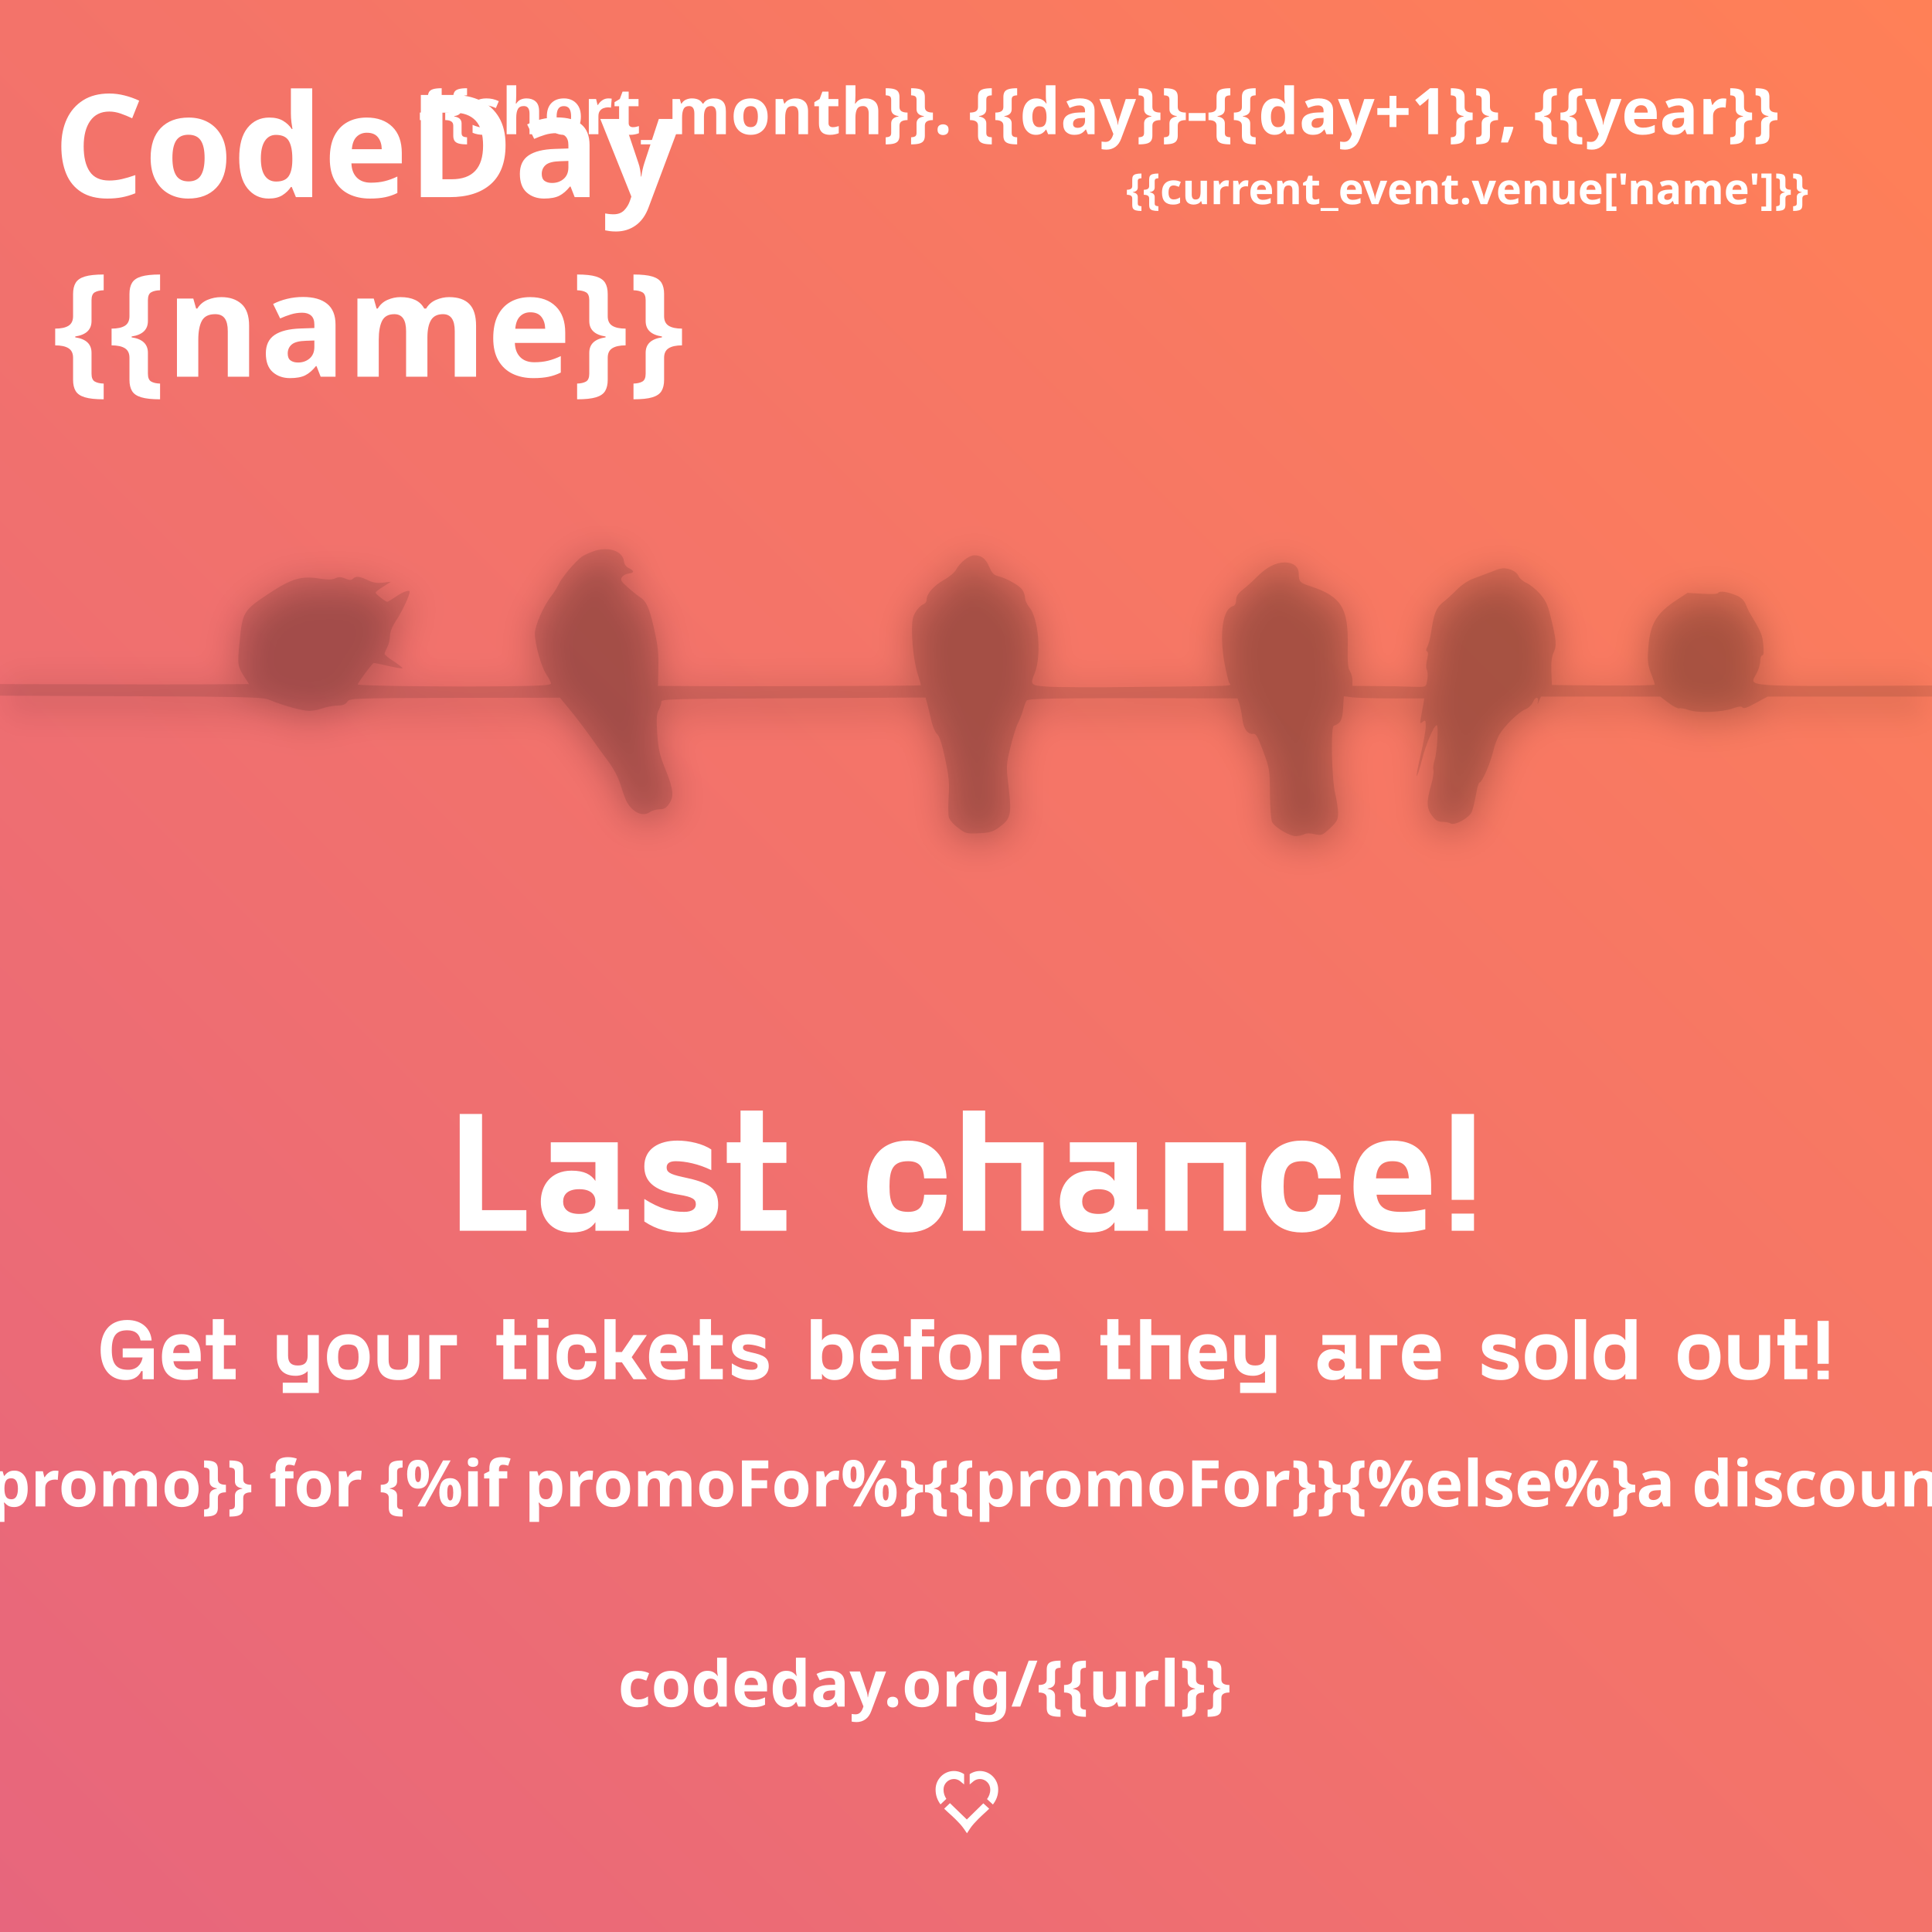
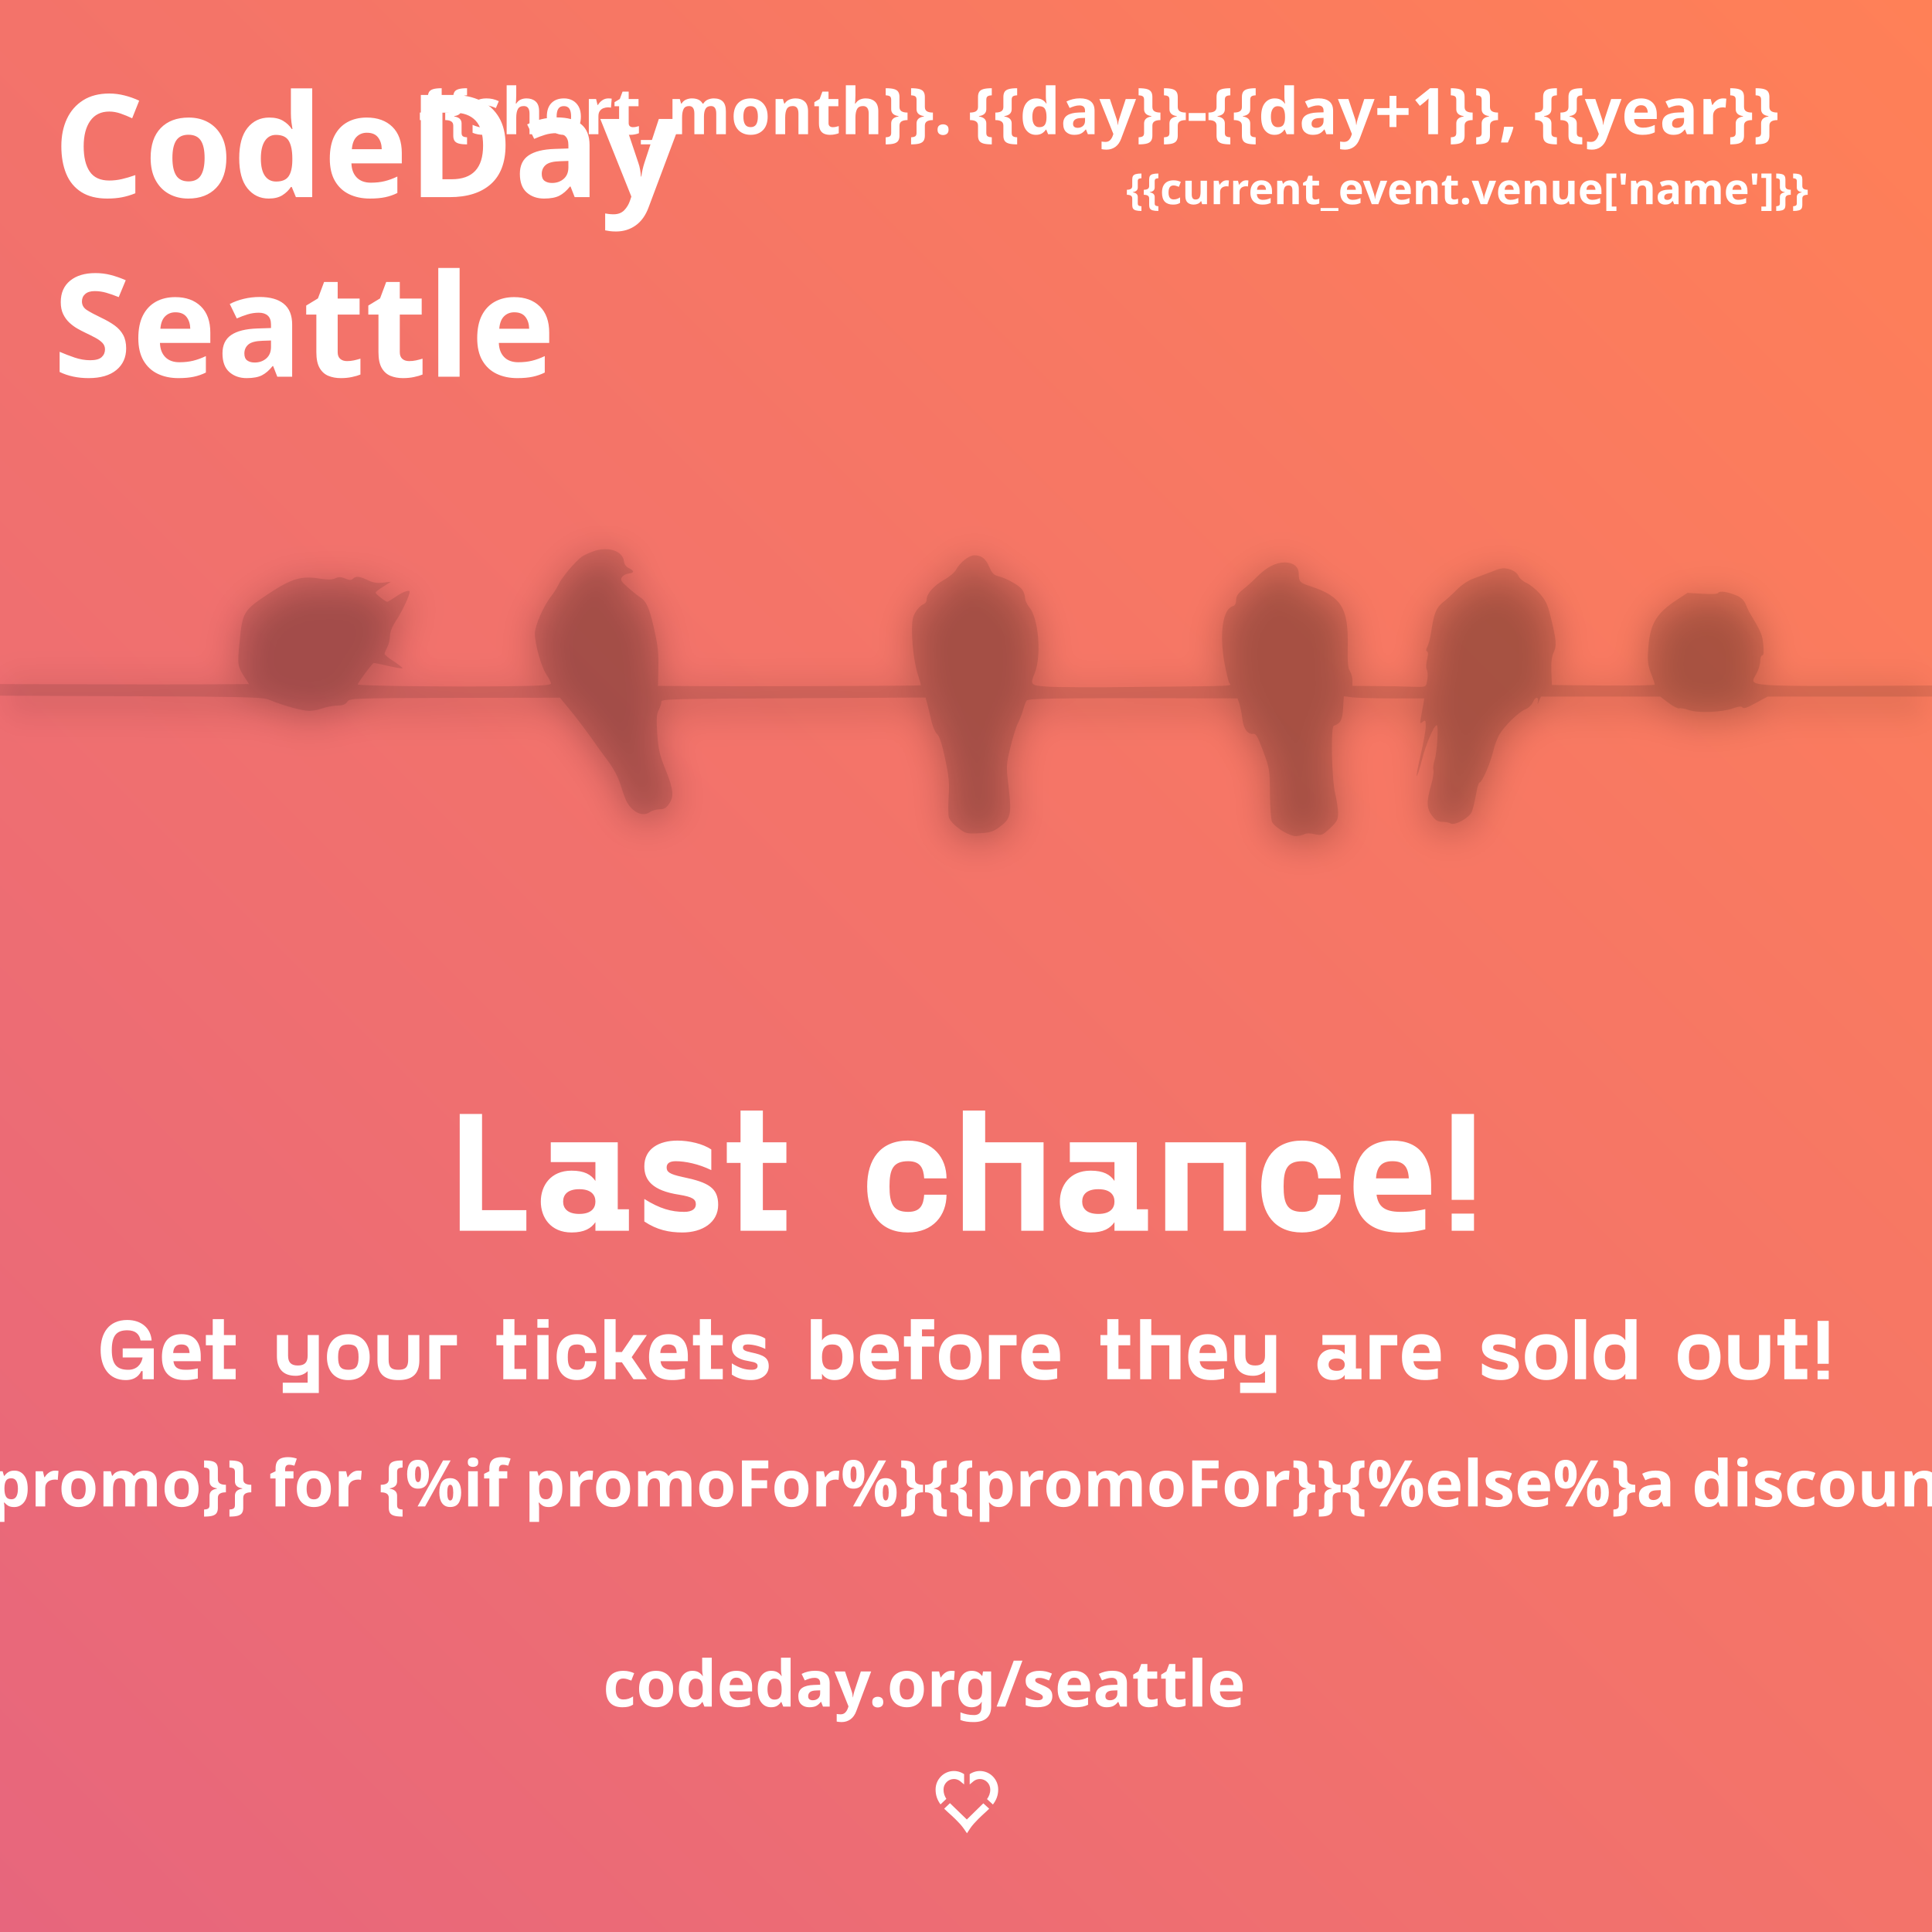
<svg xmlns="http://www.w3.org/2000/svg" width="1080" height="1080" viewBox="0 0 1080 1080" fill="none" version="1.1" id="svg19577">
  <g clip-path="url(#clip0)" id="g19547">
    <rect width="1080" height="1080" id="rect19521" fill="url(#paint0_linear)" />
    <path d="m 68.588,753.768 v 5.04 h 11.136 c -0.672,3.984 -3.408,6.912 -8.016,6.912 -6.192,0 -9.216,-2.832 -9.216,-11.04 0,-8.208 2.784,-11.04 8.64,-11.04 4.704,0 6.816,2.208 7.44,5.712 h 6.192 c -0.48,-6.72 -5.568,-11.472 -13.632,-11.472 -10.368,0 -14.88,7.44 -14.88,16.8 0,9.36 4.512,16.8 14.016,16.8 5.712,0 7.824,-3.168 8.688,-5.04 h 0.768 V 771 h 6.24 v -17.232 z m 43.625,4.368 c 0,-7.2 -2.976,-12.336 -10.752,-12.336 -7.968,0 -10.944,5.52 -10.944,12.864 0,4.992 1.584,12.816 12.672,12.816 1.824,0 3.648,0 7.392,-0.864 v -5.664 c -3.312,0.768 -5.472,0.768 -6.912,0.768 -4.8,0 -6.288,-1.776 -6.72,-4.8 h 15.264 z m -10.848,-6.576 c 3.072,0 4.416,1.44 4.608,4.8 h -9.168 c 0.192,-3.216 1.584,-4.8 4.56,-4.8 z m 30.371,0.48 v -5.76 h -6.576 v -8.88 h -6.24 v 8.88 h -3.84 v 5.76 h 3.84 V 771 h 12.816 v -5.76 h -6.576 v -13.2 z m 40.242,-5.76 v 11.52 c 0,3.84 -1.728,5.52 -5.472,5.52 -3.744,0 -5.472,-1.68 -5.472,-5.52 v -11.52 h -6.24 v 11.76 c 0,6.576 2.976,11.04 10.512,11.04 2.88,0 5.232,-1.056 6.672,-2.64 v 6.48 h -13.92 v 5.76 h 20.16 v -32.4 z m 22.741,25.2 c 7.776,0 11.952,-5.328 11.952,-12.864 0,-7.536 -4.176,-12.816 -11.952,-12.816 -7.776,0 -11.952,5.28 -11.952,12.816 0,7.536 4.176,12.864 11.952,12.864 z m 0,-5.76 c -4.224,0 -5.712,-1.824 -5.712,-7.104 0,-5.28 1.488,-7.056 5.712,-7.056 4.224,0 5.712,1.776 5.712,7.056 0,5.28 -1.488,7.104 -5.712,7.104 z m 39.702,-5.28 v -14.16 h -6.24 v 13.68 c 0,4.32 -1.488,5.76 -5.472,5.76 -3.984,0 -5.472,-1.44 -5.472,-5.76 v -13.68 h -6.24 v 14.16 c 0,8.016 4.416,11.04 11.712,11.04 7.296,0 11.712,-3.024 11.712,-11.04 z m 21.001,-14.16 H 239.966 V 771 h 6.24 v -18.96 h 9.216 z m 38.736,5.76 v -5.76 h -6.576 v -8.88 h -6.24 v 8.88 h -3.84 v 5.76 h 3.84 V 771 h 12.816 v -5.76 h -6.576 v -13.2 z m 6.241,-14.64 v 4.8 h 6.24 v -4.8 z m 0,8.88 V 771 h 6.24 v -24.72 z m 10.759,12.336 c 0,7.536 3.696,12.864 11.376,12.864 7.104,0 10.8,-4.848 10.8,-10.56 h -6.24 c -0.192,2.736 -0.96,4.8 -4.464,4.8 -4.224,0 -5.232,-2.304 -5.232,-7.104 0,-4.8 1.008,-7.056 5.232,-7.056 3.504,0 4.272,2.064 4.464,4.8 h 6.24 c 0,-5.712 -3.696,-10.56 -10.8,-10.56 -7.68,0 -11.376,5.28 -11.376,12.816 z m 50.453,-12.336 h -7.488 l -6.48,9.504 h -3.504 V 737.4 h -6.24 V 771 h 6.24 v -9.456 h 3.504 l 6.48,9.456 h 7.488 l -8.496,-12.336 z m 22.899,11.856 c 0,-7.2 -2.976,-12.336 -10.752,-12.336 -7.968,0 -10.944,5.52 -10.944,12.864 0,4.992 1.584,12.816 12.672,12.816 1.824,0 3.648,0 7.392,-0.864 v -5.664 c -3.312,0.768 -5.472,0.768 -6.912,0.768 -4.8,0 -6.288,-1.776 -6.72,-4.8 h 15.264 z m -10.848,-6.576 c 3.072,0 4.416,1.44 4.608,4.8 h -9.168 c 0.192,-3.216 1.584,-4.8 4.56,-4.8 z m 30.371,0.48 v -5.76 h -6.576 v -8.88 h -6.24 v 8.88 h -3.84 v 5.76 h 3.84 V 771 h 12.816 v -5.76 h -6.576 v -13.2 z m 5.058,16.368 c 3.504,2.352 6.912,3.072 10.656,3.072 5.616,0 9.984,-2.832 9.984,-7.728 0,-4.752 -2.736,-6.288 -9.936,-7.776 -3.84,-0.816 -4.464,-1.488 -4.464,-2.688 0,-1.104 0.816,-1.728 2.544,-1.728 2.64,0 6.432,0.768 9.936,2.496 v -5.76 c -2.352,-1.632 -6.24,-2.496 -9.456,-2.496 -5.136,0 -9.264,2.256 -9.264,7.2 0,3.792 2.16,6.768 9.696,7.92 3.84,0.624 4.704,1.296 4.704,2.688 0,1.2 -0.96,2.112 -3.264,2.112 -3.552,0 -6.768,-0.864 -11.136,-3.6 z M 466.506,745.8 c -2.976,0 -5.376,1.056 -7.008,3.456 V 737.4 h -6.24 V 771 h 6.24 v -3.024 c 1.632,2.448 4.032,3.504 7.008,3.504 7.44,0 10.656,-5.808 10.656,-12.864 0,-7.056 -3.216,-12.816 -10.656,-12.816 z m -1.296,19.92 c -3.984,0 -5.712,-2.16 -5.712,-7.104 0,-4.896 1.728,-7.056 5.712,-7.056 3.984,0 5.712,2.16 5.712,7.056 0,4.944 -1.728,7.104 -5.712,7.104 z m 37.238,-7.584 c 0,-7.2 -2.976,-12.336 -10.752,-12.336 -7.968,0 -10.944,5.52 -10.944,12.864 0,4.992 1.584,12.816 12.672,12.816 1.824,0 3.648,0 7.392,-0.864 v -5.664 c -3.312,0.768 -5.472,0.768 -6.912,0.768 -4.8,0 -6.288,-1.776 -6.72,-4.8 h 15.264 z M 491.6,751.56 c 3.072,0 4.416,1.44 4.608,4.8 h -9.168 c 0.192,-3.216 1.584,-4.8 4.56,-4.8 z m 30.61,-8.4 v -5.76 h -13.056 v 9.6 h -3.84 v 5.76 h 3.84 V 771 h 6.24 v -18.24 h 6.816 V 747 h -6.816 v -3.84 z m 14.603,28.32 c 7.776,0 11.952,-5.328 11.952,-12.864 0,-7.536 -4.176,-12.816 -11.952,-12.816 -7.776,0 -11.952,5.28 -11.952,12.816 0,7.536 4.176,12.864 11.952,12.864 z m 0,-5.76 c -4.224,0 -5.712,-1.824 -5.712,-7.104 0,-5.28 1.488,-7.056 5.712,-7.056 4.224,0 5.712,1.776 5.712,7.056 0,5.28 -1.488,7.104 -5.712,7.104 z m 31.453,-19.44 H 552.81 V 771 h 6.24 v -18.96 h 9.216 z m 24.322,11.856 c 0,-7.2 -2.976,-12.336 -10.752,-12.336 -7.968,0 -10.944,5.52 -10.944,12.864 0,4.992 1.584,12.816 12.672,12.816 1.824,0 3.648,0 7.392,-0.864 v -5.664 c -3.312,0.768 -5.472,0.768 -6.912,0.768 -4.8,0 -6.288,-1.776 -6.72,-4.8 h 15.264 z M 581.74,751.56 c 3.072,0 4.416,1.44 4.608,4.8 h -9.168 c 0.192,-3.216 1.584,-4.8 4.56,-4.8 z m 50.058,0.48 v -5.76 h -6.576 v -8.88 h -6.24 v 8.88 h -3.84 v 5.76 h 3.84 V 771 h 12.816 v -5.76 h -6.576 v -13.2 z m 28.099,-5.76 h -16.32 v -8.88 h -6.24 V 771 h 6.24 v -18.96 h 10.08 V 771 h 6.24 z m 26.019,11.856 c 0,-7.2 -2.976,-12.336 -10.752,-12.336 -7.968,0 -10.944,5.52 -10.944,12.864 0,4.992 1.584,12.816 12.672,12.816 1.824,0 3.648,0 7.392,-0.864 v -5.664 c -3.312,0.768 -5.472,0.768 -6.912,0.768 -4.8,0 -6.288,-1.776 -6.72,-4.8 h 15.264 z m -10.848,-6.576 c 3.072,0 4.416,1.44 4.608,4.8 h -9.168 c 0.192,-3.216 1.584,-4.8 4.56,-4.8 z m 32.082,-5.28 v 11.52 c 0,3.84 -1.728,5.52 -5.472,5.52 -3.744,0 -5.472,-1.68 -5.472,-5.52 v -11.52 h -6.24 v 11.76 c 0,6.576 2.976,11.04 10.512,11.04 2.88,0 5.232,-1.056 6.672,-2.64 v 6.48 h -13.92 v 5.76 h 20.16 v -32.4 z M 757.959,765 v -18.72 h -18.72 v 5.52 h 12.48 v 5.28 c -1.2,-1.776 -3.072,-2.88 -6.672,-2.88 -5.856,0 -8.592,4.224 -8.592,8.64 0,4.416 2.736,8.64 8.592,8.64 3.6,0 5.472,-1.152 6.672,-2.88 v 2.4 h 9.36 v -6 z m -10.752,1.296 c -3.264,0 -4.512,-1.536 -4.512,-3.456 0,-1.92 1.248,-3.456 4.512,-3.456 3.264,0 4.512,1.536 4.512,3.456 0,1.92 -1.248,3.456 -4.512,3.456 z M 781.078,746.28 H 765.622 V 771 h 6.24 v -18.96 h 9.216 z m 24.323,11.856 c 0,-7.2 -2.976,-12.336 -10.752,-12.336 -7.968,0 -10.944,5.52 -10.944,12.864 0,4.992 1.584,12.816 12.672,12.816 1.824,0 3.648,0 7.392,-0.864 v -5.664 c -3.312,0.768 -5.472,0.768 -6.912,0.768 -4.8,0 -6.288,-1.776 -6.72,-4.8 h 15.264 z m -10.848,-6.576 c 3.072,0 4.416,1.44 4.608,4.8 h -9.168 c 0.192,-3.216 1.584,-4.8 4.56,-4.8 z m 33.882,16.848 c 3.504,2.352 6.912,3.072 10.656,3.072 5.616,0 9.984,-2.832 9.984,-7.728 0,-4.752 -2.736,-6.288 -9.936,-7.776 -3.84,-0.816 -4.464,-1.488 -4.464,-2.688 0,-1.104 0.816,-1.728 2.544,-1.728 2.64,0 6.432,0.768 9.936,2.496 v -5.76 c -2.352,-1.632 -6.24,-2.496 -9.456,-2.496 -5.136,0 -9.264,2.256 -9.264,7.2 0,3.792 2.16,6.768 9.696,7.92 3.84,0.624 4.704,1.296 4.704,2.688 0,1.2 -0.96,2.112 -3.264,2.112 -3.552,0 -6.768,-0.864 -11.136,-3.6 z m 35.94,3.072 c 7.776,0 11.952,-5.328 11.952,-12.864 0,-7.536 -4.176,-12.816 -11.952,-12.816 -7.776,0 -11.952,5.28 -11.952,12.816 0,7.536 4.176,12.864 11.952,12.864 z m 0,-5.76 c -4.224,0 -5.712,-1.824 -5.712,-7.104 0,-5.28 1.488,-7.056 5.712,-7.056 4.224,0 5.712,1.776 5.712,7.056 0,5.28 -1.488,7.104 -5.712,7.104 z M 880.383,737.4 V 771 h 6.24 v -33.6 z m 28.189,0 v 11.856 c -1.632,-2.4 -4.032,-3.456 -7.008,-3.456 -7.44,0 -10.656,5.76 -10.656,12.816 0,7.056 3.216,12.864 10.656,12.864 2.976,0 5.376,-1.056 7.008,-3.504 V 771 h 6.24 v -33.6 z m -5.712,28.32 c -3.984,0 -5.712,-2.16 -5.712,-7.104 0,-4.896 1.728,-7.056 5.712,-7.056 3.984,0 5.712,2.16 5.712,7.056 0,4.944 -1.728,7.104 -5.712,7.104 z m 46.969,5.76 c 7.776,0 11.952,-5.328 11.952,-12.864 0,-7.536 -4.176,-12.816 -11.952,-12.816 -7.776,0 -11.952,5.28 -11.952,12.816 0,7.536 4.176,12.864 11.952,12.864 z m 0,-5.76 c -4.224,0 -5.712,-1.824 -5.712,-7.104 0,-5.28 1.488,-7.056 5.712,-7.056 4.224,0 5.712,1.776 5.712,7.056 0,5.28 -1.488,7.104 -5.712,7.104 z m 39.702,-5.28 v -14.16 h -6.24 v 13.68 c 0,4.32 -1.488,5.76 -5.472,5.76 -3.984,0 -5.472,-1.44 -5.472,-5.76 v -13.68 h -6.24 v 14.16 c 0,8.016 4.416,11.04 11.712,11.04 7.296,0 11.712,-3.024 11.712,-11.04 z m 20.739,-8.4 v -5.76 h -6.58 v -8.88 h -6.239 v 8.88 h -3.84 v 5.76 h 3.84 V 771 h 12.819 v -5.76 h -6.58 v -13.2 z m 5.76,10.32 h 6.24 v -24 h -6.24 z m 0,3.84 v 4.8 h 6.24 v -4.8 z" id="path19525" style="fill:#ffffff" />
    <g clip-path="url(#clip1)" id="g19539">
      <path d="M269.466 676.48V622.72H256.986V688H294.234V676.48H269.466ZM345.324 676V638.56H307.884V649.6H332.844V660.16C330.444 656.608 326.7 654.4 319.5 654.4C307.788 654.4 302.316 662.848 302.316 671.68C302.316 680.512 307.788 688.96 319.5 688.96C326.7 688.96 330.444 686.656 332.844 683.2V688H351.564V676H345.324ZM323.82 678.592C317.292 678.592 314.796 675.52 314.796 671.68C314.796 667.84 317.292 664.768 323.82 664.768C330.348 664.768 332.844 667.84 332.844 671.68C332.844 675.52 330.348 678.592 323.82 678.592ZM360.182 682.816C367.19 687.52 374.006 688.96 381.494 688.96C392.726 688.96 401.462 683.296 401.462 673.504C401.462 664 395.99 660.928 381.59 657.952C373.91 656.32 372.662 654.976 372.662 652.576C372.662 650.368 374.294 649.12 377.75 649.12C383.03 649.12 390.614 650.656 397.622 654.112V642.592C392.918 639.328 385.142 637.6 378.71 637.6C368.438 637.6 360.182 642.112 360.182 652C360.182 659.584 364.502 665.536 379.574 667.84C387.254 669.088 388.982 670.432 388.982 673.216C388.982 675.616 387.062 677.44 382.454 677.44C375.35 677.44 368.918 675.712 360.182 670.24V682.816ZM439.596 650.08V638.56H426.444V620.8H413.964V638.56H406.284V650.08H413.964V688H439.596V676.48H426.444V650.08H439.596ZM484.753 663.232C484.753 678.304 492.145 688.96 507.505 688.96C521.713 688.96 529.105 679.264 529.105 667.84H516.625C516.241 673.312 514.705 677.44 507.697 677.44C499.249 677.44 497.233 672.832 497.233 663.232C497.233 653.632 499.249 649.12 507.697 649.12C514.705 649.12 516.241 653.248 516.625 658.72H529.105C529.105 647.296 521.713 637.6 507.505 637.6C492.145 637.6 484.753 648.16 484.753 663.232ZM583.356 638.56H550.716V620.8H538.236V688H550.716V650.08H570.876V688H583.356V638.56ZM635.48 676V638.56H598.04V649.6H623V660.16C620.6 656.608 616.856 654.4 609.656 654.4C597.944 654.4 592.472 662.848 592.472 671.68C592.472 680.512 597.944 688.96 609.656 688.96C616.856 688.96 620.6 686.656 623 683.2V688H641.72V676H635.48ZM613.976 678.592C607.448 678.592 604.952 675.52 604.952 671.68C604.952 667.84 607.448 664.768 613.976 664.768C620.504 664.768 623 667.84 623 671.68C623 675.52 620.504 678.592 613.976 678.592ZM696.489 638.56H651.369V688H663.849V650.08H684.009V688H696.489V638.56ZM705.066 663.232C705.066 678.304 712.458 688.96 727.818 688.96C742.026 688.96 749.418 679.264 749.418 667.84H736.938C736.554 673.312 735.018 677.44 728.01 677.44C719.562 677.44 717.546 672.832 717.546 663.232C717.546 653.632 719.562 649.12 728.01 649.12C735.018 649.12 736.554 653.248 736.938 658.72H749.418C749.418 647.296 742.026 637.6 727.818 637.6C712.458 637.6 705.066 648.16 705.066 663.232ZM800.02 662.272C800.02 647.872 794.068 637.6 778.516 637.6C762.58 637.6 756.628 648.64 756.628 663.328C756.628 673.312 759.796 688.96 781.972 688.96C785.62 688.96 789.268 688.96 796.756 687.232V675.904C790.132 677.44 785.812 677.44 782.932 677.44C773.332 677.44 770.356 673.888 769.492 667.84H800.02V662.272ZM778.324 649.12C784.468 649.12 787.156 652 787.54 658.72H769.204C769.588 652.288 772.372 649.12 778.324 649.12ZM811.494 670.72H823.974V622.72H811.494V670.72ZM811.494 678.4V688H823.974V678.4H811.494Z" id="path19533" fill="white" />
      <g id="g19537" style="fill:#000000;fill-opacity:0.102;stroke:none;stroke-opacity:0.024;stroke-linejoin:round" filter="url(#filter0_d)">
        <path d="M332.8 307.808C330.3 308.608 326.8 310.108 325.2 311.208C321.5 313.908 313.8 323.108 312.2 326.808C311.4 328.508 309.6 331.408 308.1 333.308C303.8 338.708 299 349.808 299 354.108C299 360.208 302.6 372.808 305.4 377.008C306.8 379.108 308 381.408 308 382.108C308 383.008 302.3 383.408 284.3 383.608C248.9 384.008 200 383.408 200 382.608C200 381.708 207.9 371.008 208.8 370.708C209.2 370.508 213 371.308 217.3 372.308C221.5 373.308 225 373.808 225 373.508C225 373.208 222.7 371.408 220 369.608C217.2 367.908 215 366.008 215 365.508C215 365.008 215.7 363.308 216.5 361.808C217.3 360.208 218 357.408 218 355.508C218 353.208 219.3 350.008 222 346.008C225.1 341.108 229 332.808 229 330.808C229 329.508 225.2 330.808 221.5 333.408C219.1 335.008 216.9 336.408 216.5 336.408C215.5 336.408 210 332.108 210 331.308C210 330.908 211.9 329.308 214.3 327.908L218.5 325.208L214.1 325.708C210.9 326.108 208.5 325.708 205.6 324.308C201 322.108 198.9 321.908 197.3 323.508C196.4 324.408 195.3 324.408 193 323.408C190.6 322.408 189.3 322.408 187.4 323.308C185.6 324.108 183.1 324.108 178.5 323.408C168.4 321.808 162.9 323.408 150 332.008C136.1 341.208 135.5 342.108 133.9 359.108C132.6 371.808 132.7 372.508 137.4 379.608L139.2 382.408L121.4 382.508C111.5 382.608 57.7 382.608 1.8 382.408L-100 382.208V385.308C-100 388.008 -99.6 388.408 -97.2 388.408C-95.7 388.508 -40.3 388.708 26 389.008C141.8 389.408 146.7 389.508 151 391.408C158.2 394.408 169 397.408 172.9 397.408C174.9 397.408 178.3 396.708 180.5 395.908C182.7 395.108 186.4 394.508 188.6 394.408C191.6 394.408 193.1 393.808 194.1 392.308C195.5 390.308 196.2 390.308 254.3 390.108L313 390.008L319.8 398.308C323.5 402.908 328.2 409.208 330.4 412.308C332.5 415.408 336.6 421.108 339.5 424.908C343 429.608 345.5 434.308 346.9 438.708C348 442.408 349.5 446.408 350.1 447.708C353.4 454.108 359.1 456.808 363.2 454.008C364.4 453.108 366.9 452.408 368.7 452.408C371.1 452.408 372.4 451.708 373.9 449.508C376.9 445.308 376.5 441.408 372.1 430.308C368.7 422.008 368 419.008 367.4 410.208C366.9 401.708 367 399.208 368.3 396.808C369.1 395.108 369.8 393.108 369.7 392.208C369.5 390.808 376.7 390.608 443.5 390.308L517.4 389.908L518.6 394.408C519.2 396.908 520.2 401.108 520.9 403.908C521.6 406.608 522.9 409.608 523.9 410.408C525.1 411.408 526.6 415.808 528.3 423.908C530.4 433.808 530.8 437.508 530.3 445.108C530 450.108 530 455.408 530.4 456.808C530.7 458.208 533 460.908 535.5 462.708C539.7 466.008 540.3 466.108 547.1 465.808C553.3 465.508 555 465.008 558.5 462.508C565 457.808 565.6 455.408 563.9 440.608C562.4 428.108 562.4 427.808 564.8 417.908C566.1 412.408 568 406.308 569 404.408C570 402.408 571.3 399.108 571.9 396.908C572.5 394.708 573.3 392.408 573.8 391.708C574.6 390.408 588.9 390.208 656.2 390.308L691.8 390.408L692.9 393.608C693.4 395.408 694.2 399.208 694.5 402.108C695.2 407.608 697.6 410.708 700.6 410.208C702.1 410.008 703.1 411.808 706.1 419.908C709.7 429.608 709.8 430.308 709.9 443.708C710 451.408 710.5 458.408 711.1 459.508C712.6 462.508 720.9 467.408 724.3 467.408C725.8 467.408 728 466.908 729 466.408C730.2 465.708 732.4 465.708 734.9 466.308C738.8 467.108 739.2 467.008 743.5 463.008C747.4 459.308 748 458.208 748 454.608C748 452.408 747.3 447.508 746.4 443.708C744.4 435.508 743.8 406.308 745.6 405.708C749.4 404.408 750.4 402.508 750.8 395.908L751.2 389.208L755.8 389.808C758.2 390.108 768.4 390.408 778.3 390.408H796.2L795.6 393.908C795.3 395.808 794.7 399.108 794.3 401.108C793.7 404.608 793.8 404.808 795.3 403.508C796.8 402.308 797 402.508 797 406.008C797 408.208 795.7 415.508 794.1 422.208C792.5 429.008 791.6 434.208 792 433.708C792.5 433.308 793.8 429.208 794.9 424.708C796.9 416.408 801.6 405.408 803.1 405.408C804.3 405.408 803.3 420.908 801.9 425.108C801.3 427.008 801 429.408 801.3 430.508C801.6 431.608 801 435.508 799.9 439.208C797.3 448.308 797.5 452.008 800.6 456.108C802.5 458.608 803.9 459.408 806.3 459.408C808.1 459.408 810.1 459.808 810.9 460.308C813.2 461.708 821.5 457.108 822.8 453.708C823.4 452.208 824.4 447.908 825.1 444.108C825.7 440.408 826.6 437.408 827.1 437.408C828.4 437.408 832.8 427.508 834.6 420.408C835.4 416.808 837.1 412.308 838.3 410.408C841.4 405.308 849 398.008 852.7 396.508C854.5 395.808 856.3 394.008 857 392.308C858.4 389.108 860.4 389.408 859.6 392.708C859.3 394.008 859.5 393.808 860.2 392.108L861.4 389.408H894.8H928.1L932.7 392.908C935.3 394.908 938 396.208 938.7 396.008C939.4 395.708 941.8 396.108 944 396.908C949.1 398.708 962.7 398.208 968.9 395.908C972.2 394.808 973.5 394.708 974.1 395.508C974.6 396.308 976.8 395.608 981.4 393.008L988.1 389.408H1060.8C1100.8 389.408 1144 389.108 1156.8 388.708L1180 388.108V385.408V382.808L1081.2 383.208C970.3 383.708 978 384.208 981.9 376.508C983.1 374.308 984 371.108 984 369.408C984 367.808 984.5 366.408 985.1 366.408C985.9 366.408 986.1 364.508 985.7 360.408C985.2 354.908 984.5 353.208 978 342.408C977.5 341.608 976.6 339.508 975.8 337.708C975 335.608 973.3 334.008 971 333.008C965.9 330.808 961.3 330.108 960.5 331.408C960.1 332.108 957 332.208 951.6 331.908L943.3 331.408L937.4 335.308C925.5 343.008 922.1 349.208 921.3 363.908C920.9 369.408 921.3 372.308 922.9 376.408C924.1 379.408 925 382.208 925 382.708C925 383.108 912.1 383.308 896.3 383.208L867.5 382.908L867.2 375.508C867 370.208 867.4 367.108 868.5 364.708C870.3 360.908 870.1 358.108 866.8 344.708C865.2 338.008 864 335.508 860.8 331.908C858.6 329.408 855.2 326.708 853.4 325.908C851.5 325.108 849.5 323.408 848.8 321.908C848.1 320.308 846.3 319.008 843.9 318.208C840.6 317.308 839.3 317.408 834.3 319.408C831.1 320.608 826.3 322.408 823.7 323.408C820.8 324.408 817 327.008 814.5 329.508C812.2 331.908 808.6 335.208 806.6 336.708C802.8 339.708 801.5 343.208 800 353.508C799.5 356.708 798.6 360.208 797.9 361.508C797.1 363.008 797.1 363.908 797.7 364.108C798.4 364.408 798.4 365.808 797.8 368.408C797.2 370.608 797.1 373.208 797.5 374.108C798.3 375.908 798.3 378.208 797.5 382.008C797.1 384.008 796.5 384.108 789.3 383.908C785 383.708 775.8 383.508 768.8 383.508L756 383.408V380.408C756 378.708 755.4 376.308 754.6 375.108C753.5 373.508 753.2 370.008 753.4 361.408C753.8 339.808 749.9 333.508 732.8 327.808C726.7 325.908 726 325.108 726 320.708C726 316.808 723 314.408 718.2 314.408C713.2 314.408 708.3 316.908 703 322.108C700.4 324.808 696.6 328.208 694.6 329.708C692 331.808 691 333.408 691 335.408C691 337.408 690.4 338.508 689 338.908C683.6 340.608 681.6 354.108 684.4 370.108C685.4 375.508 686.6 380.708 687.1 381.608C688.2 383.708 694 383.408 634 384.008C611.7 384.308 589.8 384.208 585.3 383.808C576.1 383.208 575.7 382.808 578.4 376.308C582.3 366.708 580.6 345.608 575.4 339.508C574.1 337.908 573 335.508 573 334.208C573 332.908 572.3 330.808 571.4 329.608C569.8 327.208 562.4 323.108 557.7 322.008C555.6 321.508 554.4 320.208 553 316.908C551 312.208 548.6 310.408 544.6 310.408C541.7 310.408 536.5 314.508 534.5 318.408C533.7 319.908 530.6 322.608 527.6 324.208C521.9 327.508 518 331.908 518 335.208C518 336.408 517.1 337.508 516 337.908C515 338.208 513.1 340.108 511.9 342.008C510.1 344.908 509.8 347.008 509.8 353.408C510 362.708 511.4 372.408 513.5 378.408C514.3 380.808 514.9 382.908 514.7 383.108C514.3 383.408 412.4 383.808 384.2 383.508L367.8 383.408L368 374.108C368.2 364.608 367.9 361.508 365.4 350.408C363.1 340.208 361.2 336.008 358.2 334.108C356.7 333.208 353.5 330.608 351 328.408C347.2 325.108 346.7 324.108 347.6 322.708C348.2 321.708 349.9 320.808 351.4 320.608C354.7 320.208 354.7 319.108 351.6 317.608C350 316.908 349 315.508 348.8 313.808C348.2 308.308 340.9 305.508 332.8 307.808Z" id="path19535" style="fill:#000000;fill-opacity:0.102;stroke:none;stroke-opacity:0.024;stroke-linejoin:round" fill="white" />
      </g>
    </g>
    <path d="M531.021 1007.98L527.792 1011.06C528.876 1012.17 531.317 1014.33 531.317 1014.33C531.317 1014.33 536.461 1018.88 538.679 1022.11L540.545 1024.81L542.349 1022.06C544.492 1018.8 549.74 1014.1 549.74 1014.1C549.74 1014.1 551.968 1012.1 552.974 1011.08L549.682 1008.07L540.465 1017.11L531.021 1007.98Z" id="path19541" fill="white" />
    <path d="M547.756 990C546.556 990 545.387 990.219 544.29 990.622V990.62C544.276 990.625 544.262 990.631 544.248 990.637C544.18 990.662 544.114 990.69 544.047 990.717C543.91 990.771 543.774 990.828 543.64 990.888C543.563 990.922 543.488 990.957 543.413 990.993C543.284 991.055 543.157 991.119 543.032 991.185C542.963 991.222 542.894 991.258 542.826 991.296C542.663 991.386 542.503 991.482 542.346 991.582C542.32 991.598 542.292 991.613 542.266 991.629C542.195 991.675 542.128 991.726 542.058 991.774V997.498L543.778 996.096C543.941 995.94 544.111 995.792 544.29 995.657C545.276 994.91 546.488 994.48 547.756 994.48C550.959 994.48 553.564 997.111 553.564 1000.34C553.564 1002.45 552.886 1004.13 551.748 1005.71L555.048 1008.73C556.811 1006.43 558 1003.8 558 1000.34C558 994.641 553.405 990 547.756 990Z" id="path19543" fill="white" />
    <path d="M537.248 996.122L538.942 997.503V991.774C538.903 991.748 538.866 991.72 538.827 991.694C538.77 991.657 538.714 991.619 538.657 991.583C538.499 991.483 538.338 991.387 538.174 991.296C538.093 991.25 538.009 991.208 537.926 991.164C537.818 991.107 537.709 991.051 537.598 990.999C537.505 990.954 537.412 990.911 537.318 990.87C537.212 990.823 537.105 990.779 536.998 990.736C536.902 990.697 536.807 990.658 536.71 990.622C536.692 990.616 536.676 990.608 536.658 990.602V990.605C535.576 990.214 534.425 990 533.244 990C527.596 990 523 994.641 523 1000.34C523 1003.8 524.099 1006.42 525.753 1008.67L529.016 1005.57C528.019 1004.06 527.435 1002.41 527.435 1000.34C527.435 997.111 530.041 994.48 533.244 994.48C534.49 994.48 535.682 994.894 536.658 995.618C536.839 995.751 537.011 995.898 537.176 996.053C537.194 996.07 537.213 996.087 537.231 996.104C537.237 996.109 537.242 996.116 537.248 996.122Z" id="path19545" fill="white" />
    <text xml:space="preserve" style="font-style:normal;font-variant:normal;font-weight:normal;font-stretch:normal;font-size:36.242px;line-height:1.25;font-family:'Merriweather Sans';-inkscape-font-specification:'Merriweather Sans';text-align:center;letter-spacing:0px;word-spacing:0px;text-anchor:middle;fill:#ffffff;fill-opacity:1;stroke:none;stroke-width:0.755" x="540.19" y="954.01" id="text20246">
-       <tspan id="tspan20244" x="540.19" y="954.01" style="font-style:normal;font-variant:normal;font-weight:bold;font-stretch:normal;font-size:36px;font-family:'Gosha Sans';-inkscape-font-specification:'Gosha Sans Bold';text-align:center;text-anchor:middle;fill:#ffffff;fill-opacity:1;stroke-width:0.755">codeday.org/{{url}}</tspan>
+       <tspan id="tspan20244" x="540.19" y="954.01" style="font-style:normal;font-variant:normal;font-weight:bold;font-stretch:normal;font-size:36px;font-family:'Gosha Sans';-inkscape-font-specification:'Gosha Sans Bold';text-align:center;text-anchor:middle;fill:#ffffff;fill-opacity:1;stroke-width:0.755">codeday.org/seattle</tspan>
    </text>
    <text xml:space="preserve" style="font-style:normal;font-variant:normal;font-weight:normal;font-stretch:normal;font-size:80px;line-height:1.25;font-family:'Merriweather Sans';-inkscape-font-specification:'Merriweather Sans';text-align:start;letter-spacing:0px;word-spacing:0px;text-anchor:start;fill:#ffffff;fill-opacity:1;stroke:none;stroke-width:1.681" x="29.647" y="110.2" id="text20954">
      <tspan id="tspan20952" x="29.647" y="110.2" style="font-style:normal;font-variant:normal;font-weight:bold;font-stretch:normal;font-size:80px;font-family:'Gosha Sans';-inkscape-font-specification:'Gosha Sans Bold';text-align:start;text-anchor:start;fill:#ffffff;fill-opacity:1;stroke-width:1.681">CodeDay </tspan>
-       <tspan x="29.647" y="210.573" style="font-style:normal;font-variant:normal;font-weight:bold;font-stretch:normal;font-size:80px;font-family:'Gosha Sans';-inkscape-font-specification:'Gosha Sans Bold';text-align:start;text-anchor:start;fill:#ffffff;fill-opacity:1;stroke-width:1.681" id="tspan20956">{{name}}</tspan>
+       <tspan x="29.647" y="210.573" style="font-style:normal;font-variant:normal;font-weight:bold;font-stretch:normal;font-size:80px;font-family:'Gosha Sans';-inkscape-font-specification:'Gosha Sans Bold';text-align:start;text-anchor:start;fill:#ffffff;fill-opacity:1;stroke-width:1.681" id="tspan20956">Seattle</tspan>
    </text>
    <text xml:space="preserve" style="font-style:normal;font-variant:normal;font-weight:normal;font-stretch:normal;font-size:36.838px;line-height:1.25;font-family:'Merriweather Sans';-inkscape-font-specification:'Merriweather Sans';text-align:end;letter-spacing:0px;word-spacing:0px;text-anchor:end;fill:#ffffff;fill-opacity:1;stroke:none;stroke-width:0.767;" x="1042.036" y="75.021" id="text20960">
      <tspan id="tspan20958" x="1042.036" y="75.021" style="font-style:normal;font-variant:normal;font-weight:bold;font-stretch:normal;font-size:36px;font-family:'Gosha Sans';-inkscape-font-specification:'Gosha Sans Bold';stroke-width:0.767;fill:#ffffff;fill-opacity:1;">{{short_month}}. {{day}}-{{day+1}}, {{year}}</tspan>
    </text>
    <text xml:space="preserve" style="font-style:normal;font-variant:normal;font-weight:normal;font-stretch:normal;font-size:23.959px;line-height:1.25;font-family:'Merriweather Sans';-inkscape-font-specification:'Merriweather Sans';text-align:end;letter-spacing:0px;word-spacing:0px;text-anchor:end;fill:#ffffff;fill-opacity:1;stroke:none;stroke-width:0.499;" x="1042.024" y="114.136" id="text20964">
      <tspan id="tspan20962" x="1042.024" y="114.136" style="font-style:normal;font-variant:normal;font-weight:bold;font-stretch:normal;font-size:24px;font-family:'Gosha Sans';-inkscape-font-specification:'Gosha Sans Bold';stroke-width:0.499;fill:#ffffff;fill-opacity:1;">{{current_event.venue['name']}}</tspan>
    </text>
    <text xml:space="preserve" style="font-style:normal;font-variant:normal;font-weight:normal;font-stretch:normal;font-size:36.242px;line-height:1.25;font-family:'Merriweather Sans';-inkscape-font-specification:'Merriweather Sans';text-align:center;letter-spacing:0px;word-spacing:0px;text-anchor:middle;fill:#ffffff;fill-opacity:1;stroke:none;stroke-width:0.755" x="540.19" y="842.101" id="text20246-3">
      <tspan id="tspan20244-6" x="540.19" y="842.101" style="font-style:normal;font-variant:normal;font-weight:bold;font-stretch:normal;font-size:36px;font-family:'Gosha Sans';-inkscape-font-specification:'Gosha Sans Bold';text-align:center;text-anchor:middle;fill:#ffffff;fill-opacity:1;stroke-width:0.755">{%if promo%}Use code {{promo}} for {%if promoFor%}{{promoFor}}{%else%}a discount{%endif%}.{%endif%}</tspan>
    </text>
  </g>
  <defs id="defs19575">
    <filter id="filter0_d" x="-120" y="291" width="1320" height="200.408" filterUnits="userSpaceOnUse" color-interpolation-filters="sRGB">
      <feFlood flood-opacity="0" result="BackgroundImageFix" id="feFlood19549" />
      <feColorMatrix in="SourceAlpha" type="matrix" values="0 0 0 0 0 0 0 0 0 0 0 0 0 0 0 0 0 0 127 0" id="feColorMatrix19551" />
      <feOffset dy="4" id="feOffset19553" />
      <feGaussianBlur stdDeviation="10" id="feGaussianBlur19555" />
      <feColorMatrix type="matrix" values="0 0 0 0 0 0 0 0 0 0 0 0 0 0 0 0 0 0 0.25 0" id="feColorMatrix19557" />
      <feBlend mode="normal" in2="BackgroundImageFix" result="effect1_dropShadow" id="feBlend19559" />
      <feBlend mode="normal" in="SourceGraphic" in2="effect1_dropShadow" result="shape" id="feBlend19561" />
    </filter>
    <linearGradient id="paint0_linear" x1="1080" y1="0" x2="0" y2="1080" gradientUnits="userSpaceOnUse">
      <stop stop-color="#FF8057" id="stop19564" />
      <stop offset="1" stop-color="#E7667D" id="stop19566" />
    </linearGradient>
    <clipPath id="clip0">
      <rect width="1080" height="1080" fill="white" id="rect19569" />
    </clipPath>
    <clipPath id="clip1">
      <rect width="1280" height="640" fill="white" transform="translate(-100 67)" id="rect19572" />
    </clipPath>
  </defs>
</svg>
